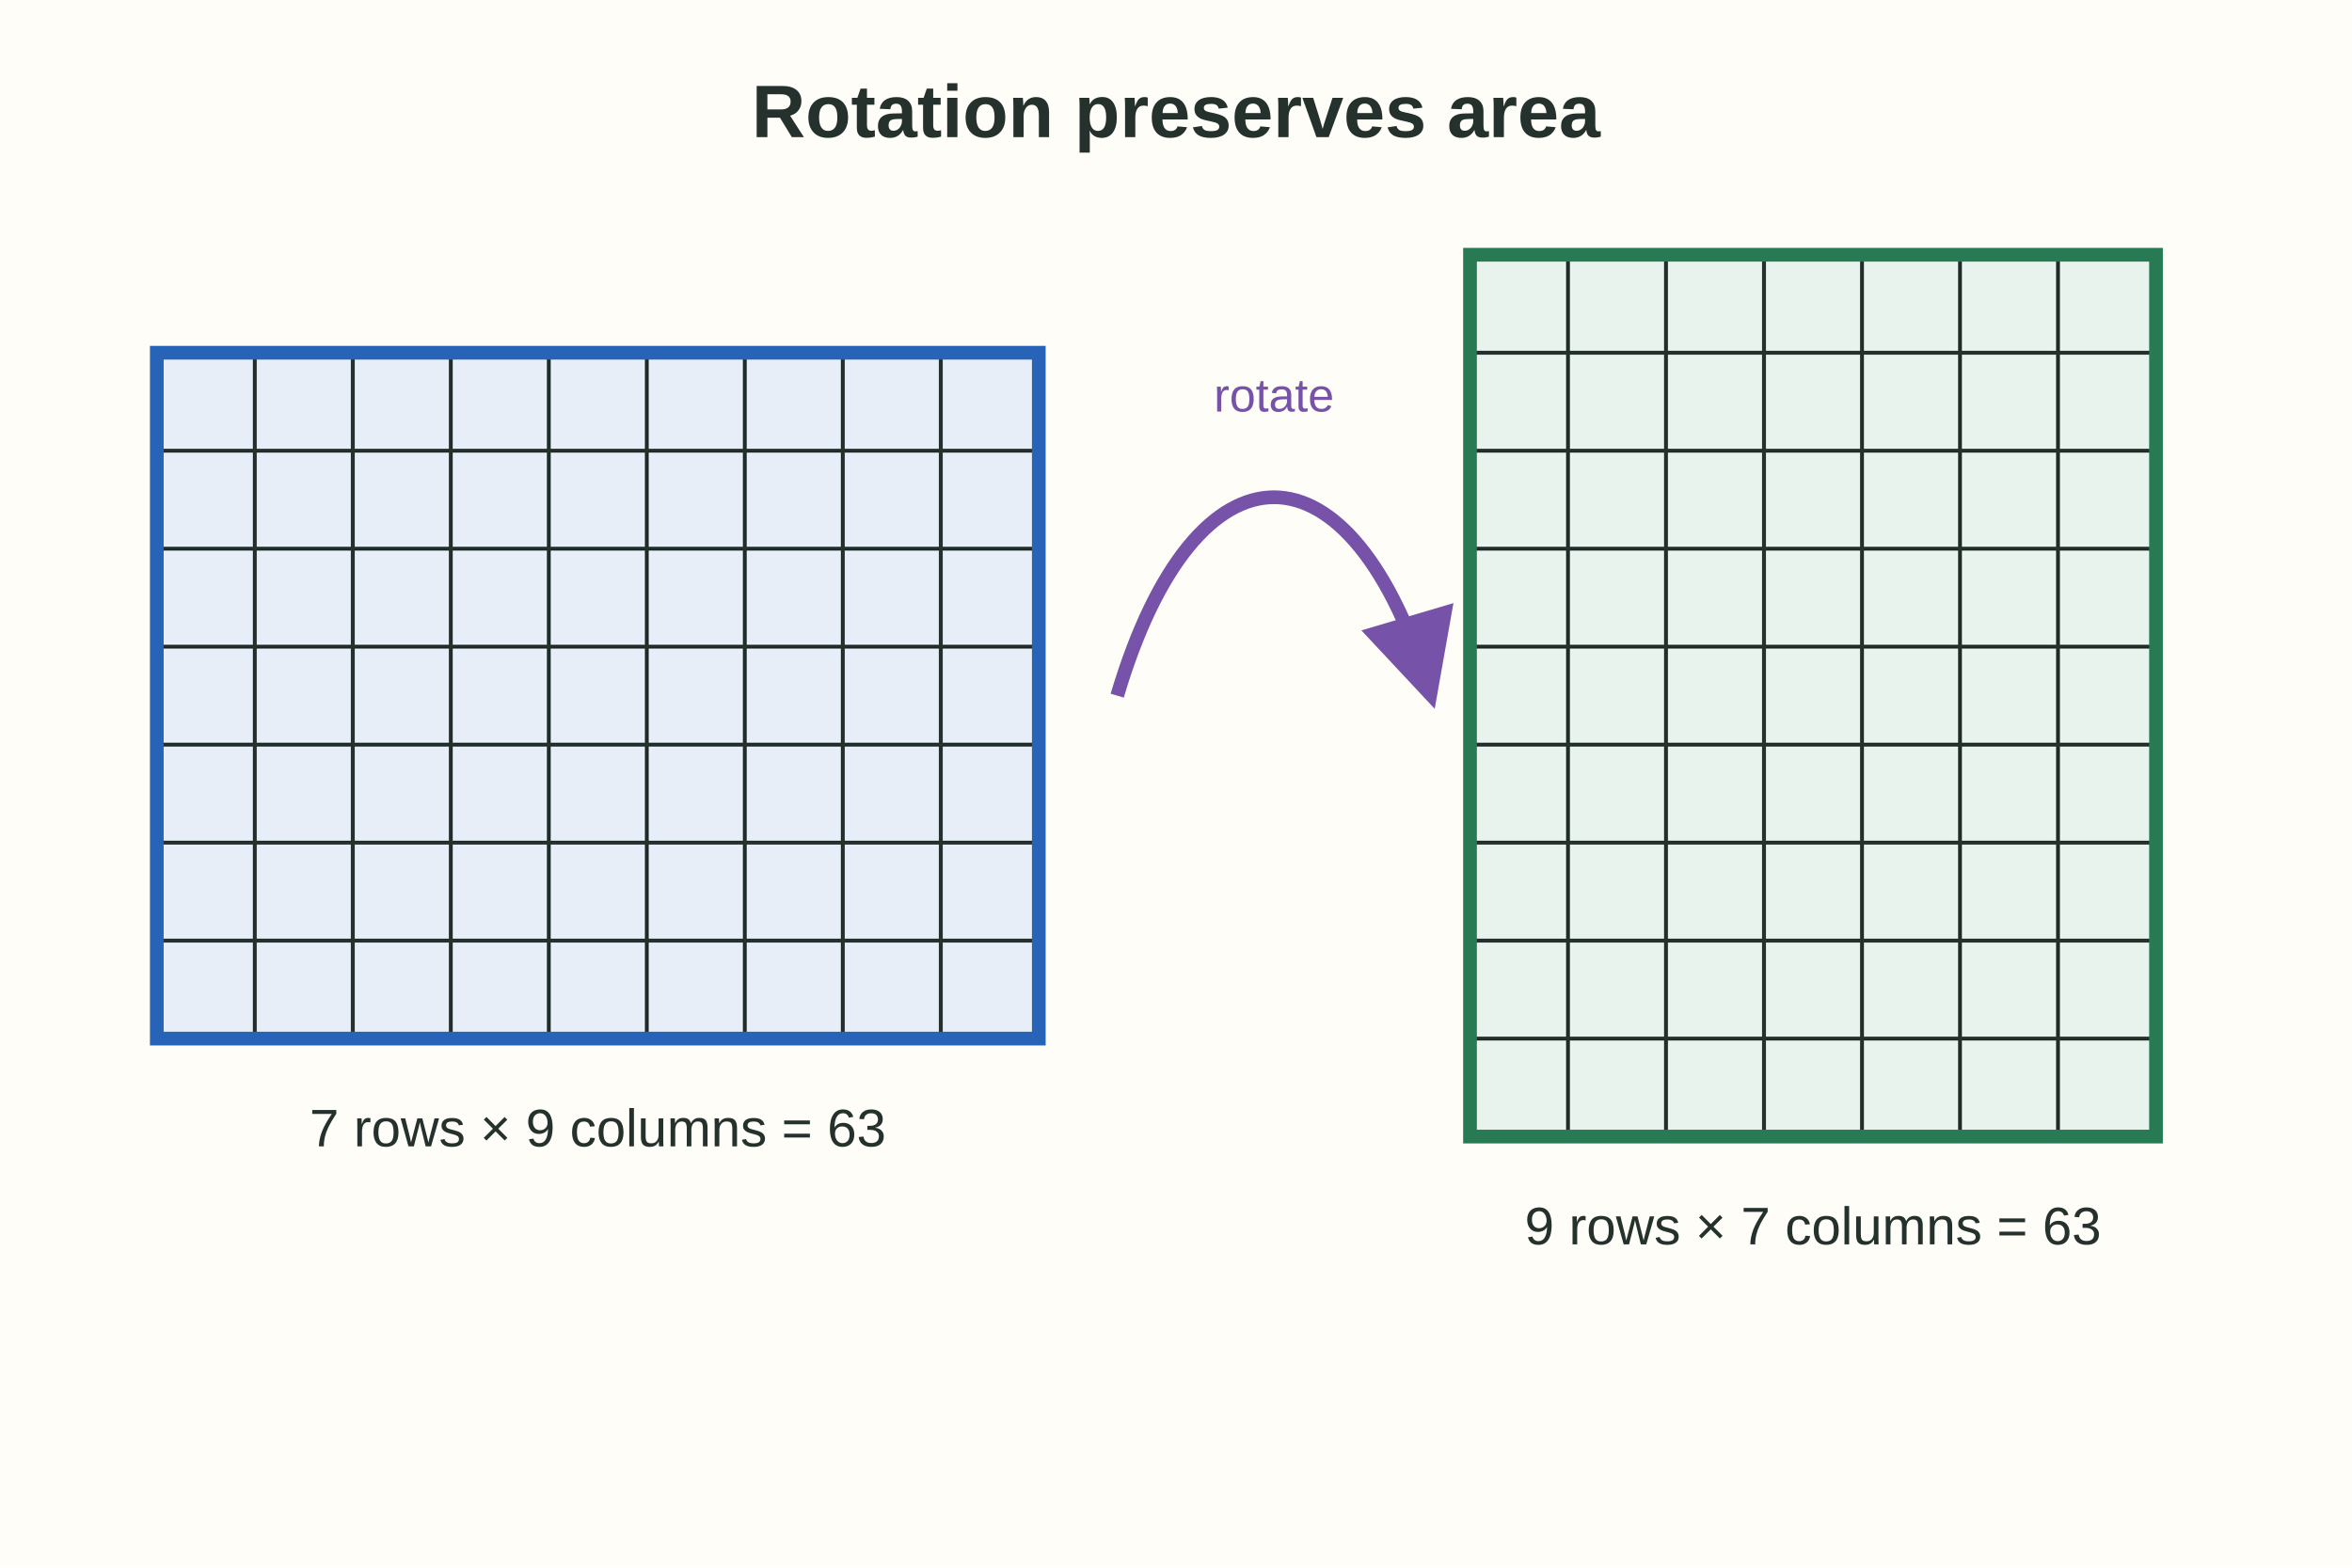
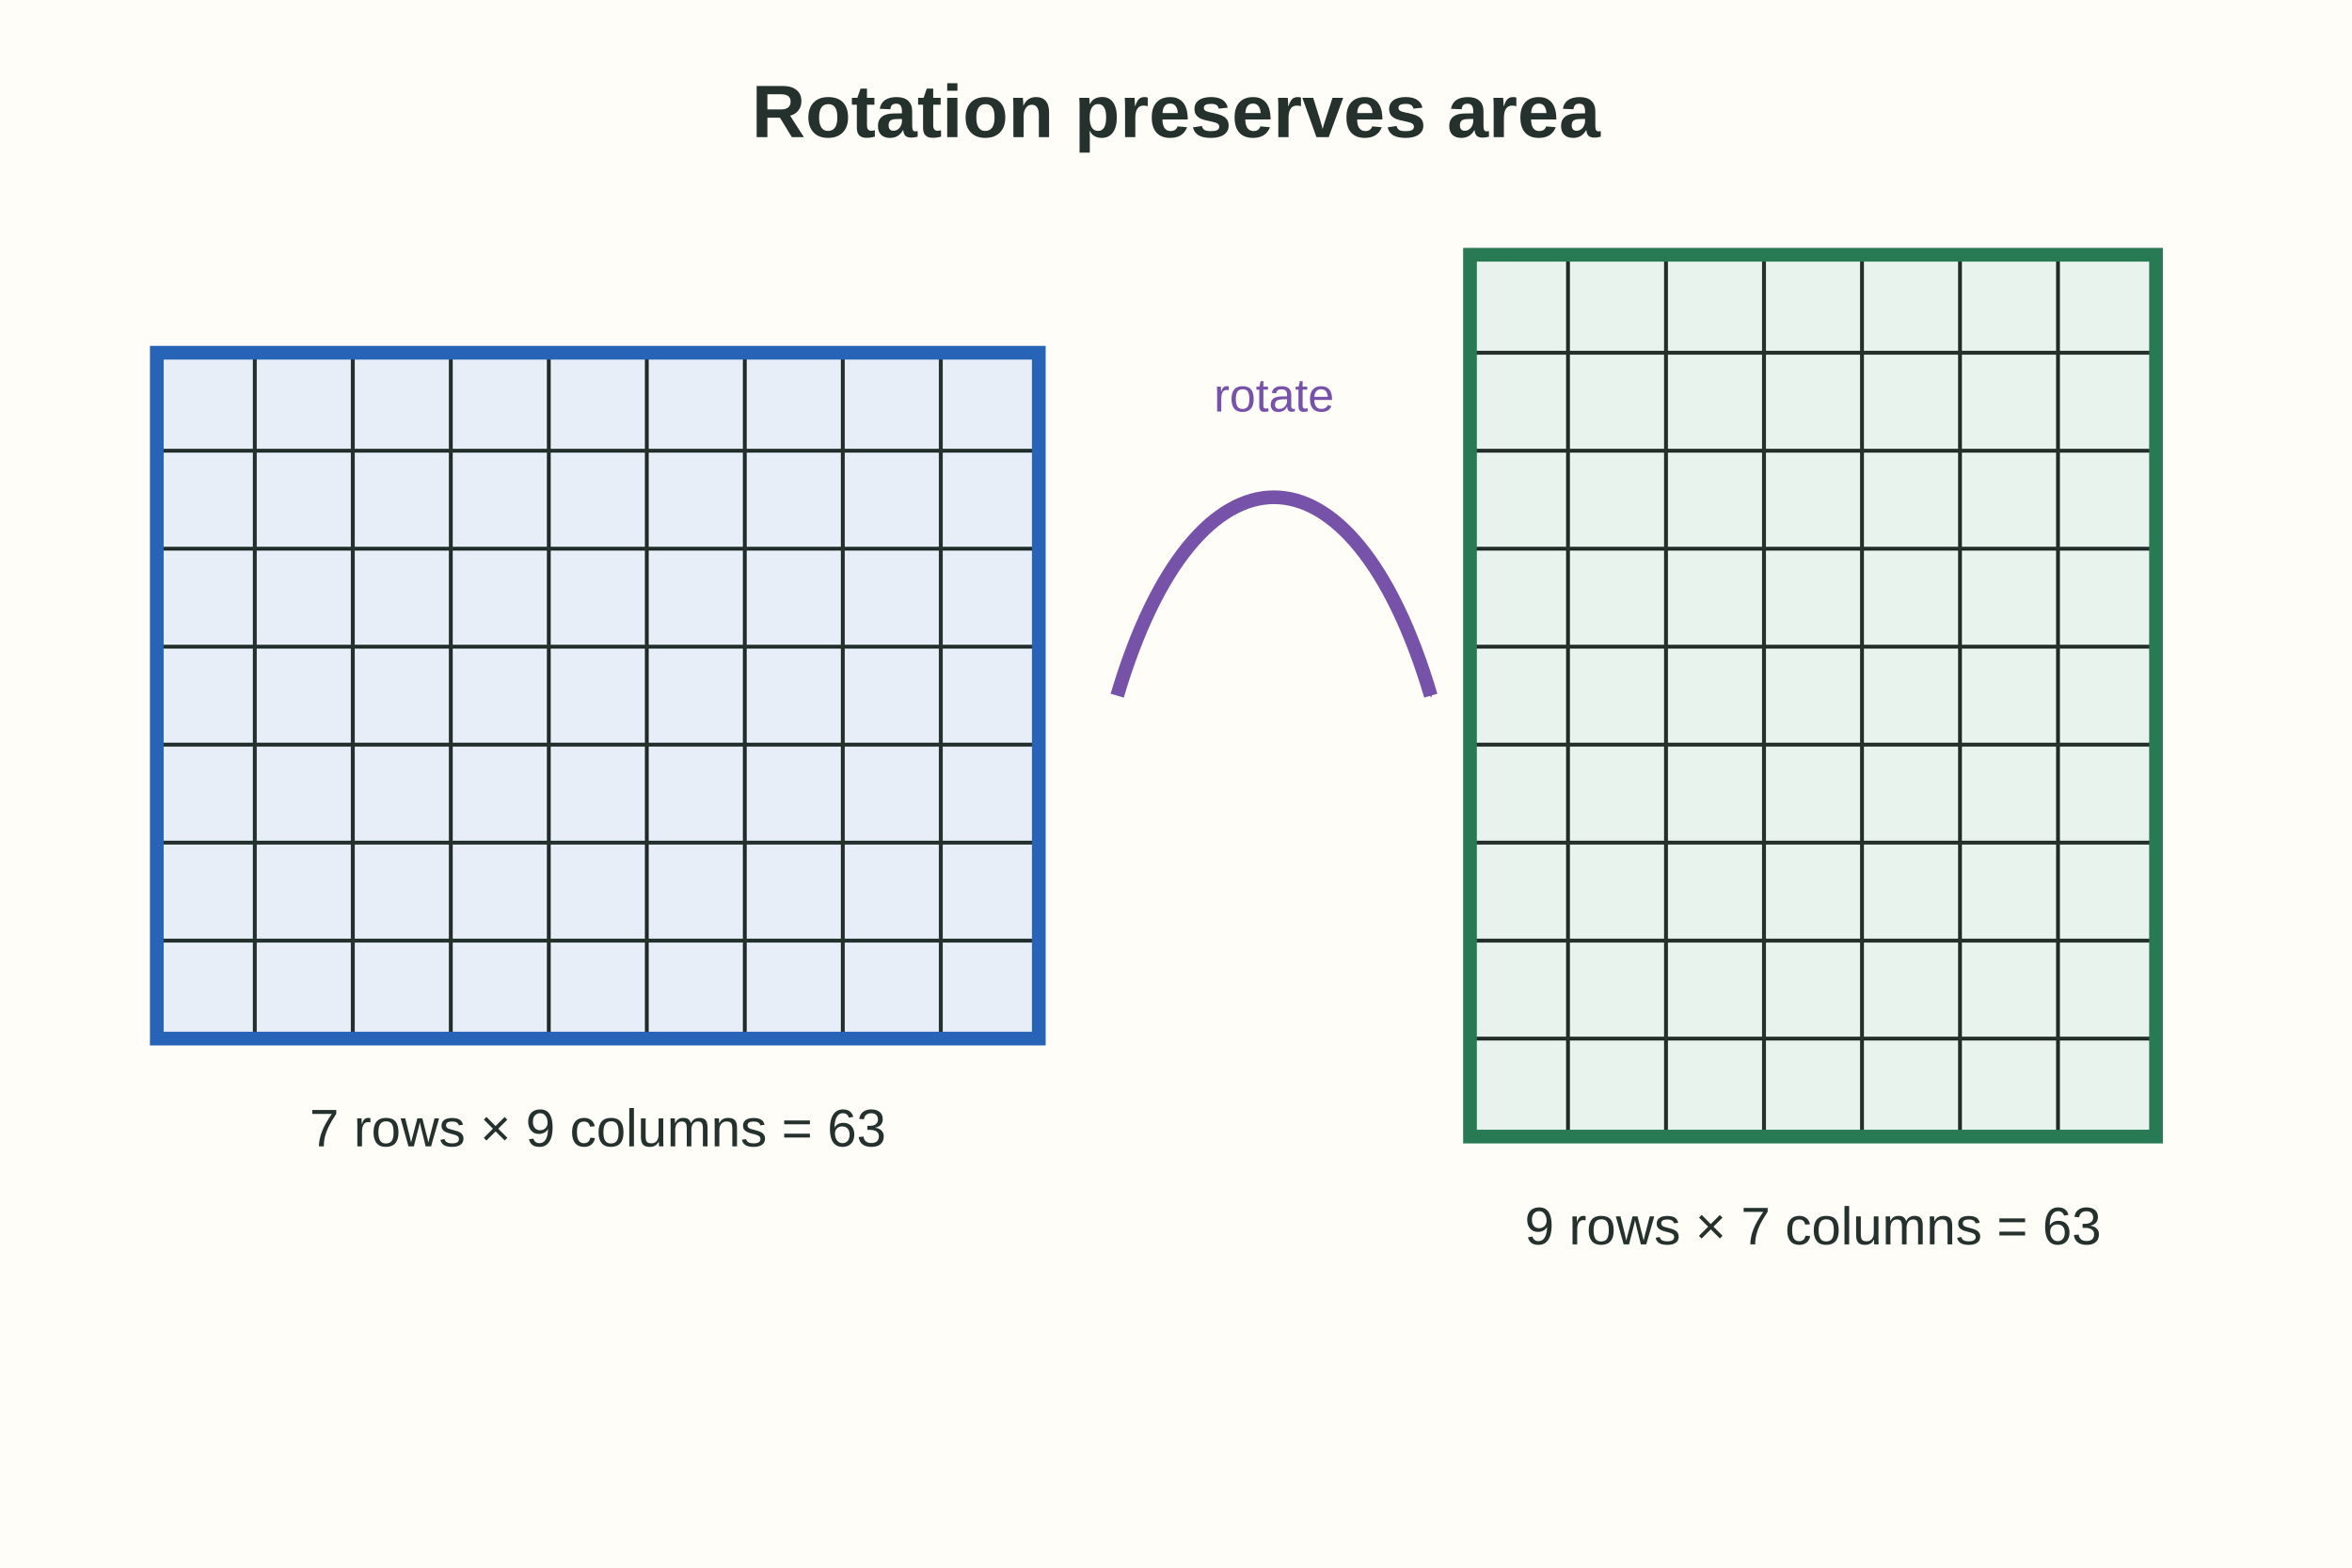
- <svg xmlns="http://www.w3.org/2000/svg" width="1200" height="800" viewBox="0 0 1200 800" role="img" aria-labelledby="title desc">
+ <svg xmlns="http://www.w3.org/2000/svg" data-qa-image-fixes="2026-09-08" width="1200" height="800" viewBox="0 0 1200 800" role="img" aria-labelledby="title desc" shape-rendering="geometricPrecision" text-rendering="optimizeLegibility">
  <defs>
    <pattern id="a" x="80" y="180" width="50" height="50" patternUnits="userSpaceOnUse">
      <rect width="50" height="50" fill="#E7EEF8" stroke="#24312D" stroke-width="2" />
    </pattern>
    <pattern id="b" x="750" y="130" width="50" height="50" patternUnits="userSpaceOnUse">
      <rect width="50" height="50" fill="#E8F3ED" stroke="#24312D" stroke-width="2" />
    </pattern>
-     <marker id="rotate-arrow" markerWidth="7" markerHeight="7" refX="6" refY="3.5" orient="auto">
+     <marker id="rotate-arrow" markerWidth="7" markerHeight="7" refX="6" refY="3.5" orient="auto" markerUnits="userSpaceOnUse" viewBox="0 0 7 7">
      <path d="M0 0L7 3.5L0 7Z" fill="#7652A8" />
    </marker>
  </defs>
  <rect width="1200" height="800" fill="#FFFDF8" />
  <g font-family="Arial,sans-serif" text-anchor="middle" fill="#24312D">
    <text x="600" y="70" font-size="38" font-weight="700">Rotation preserves area</text>
    <rect x="80" y="180" width="450" height="350" fill="url(#a)" stroke="#2764B8" stroke-width="7" />
    <text x="305" y="585" font-size="27">7 rows × 9 columns = 63</text>
    <path class="rotation-arrow" d="M570 355C610 220 690 220 730 355" fill="none" stroke="#7652A8" stroke-width="7" marker-end="url(#rotate-arrow)" />
    <text x="650" y="210" font-size="24" fill="#7652A8">rotate</text>
    <rect x="750" y="130" width="350" height="450" fill="url(#b)" stroke="#287A55" stroke-width="7" />
    <text x="925" y="635" font-size="27">9 rows × 7 columns = 63</text>
  </g>
</svg>
